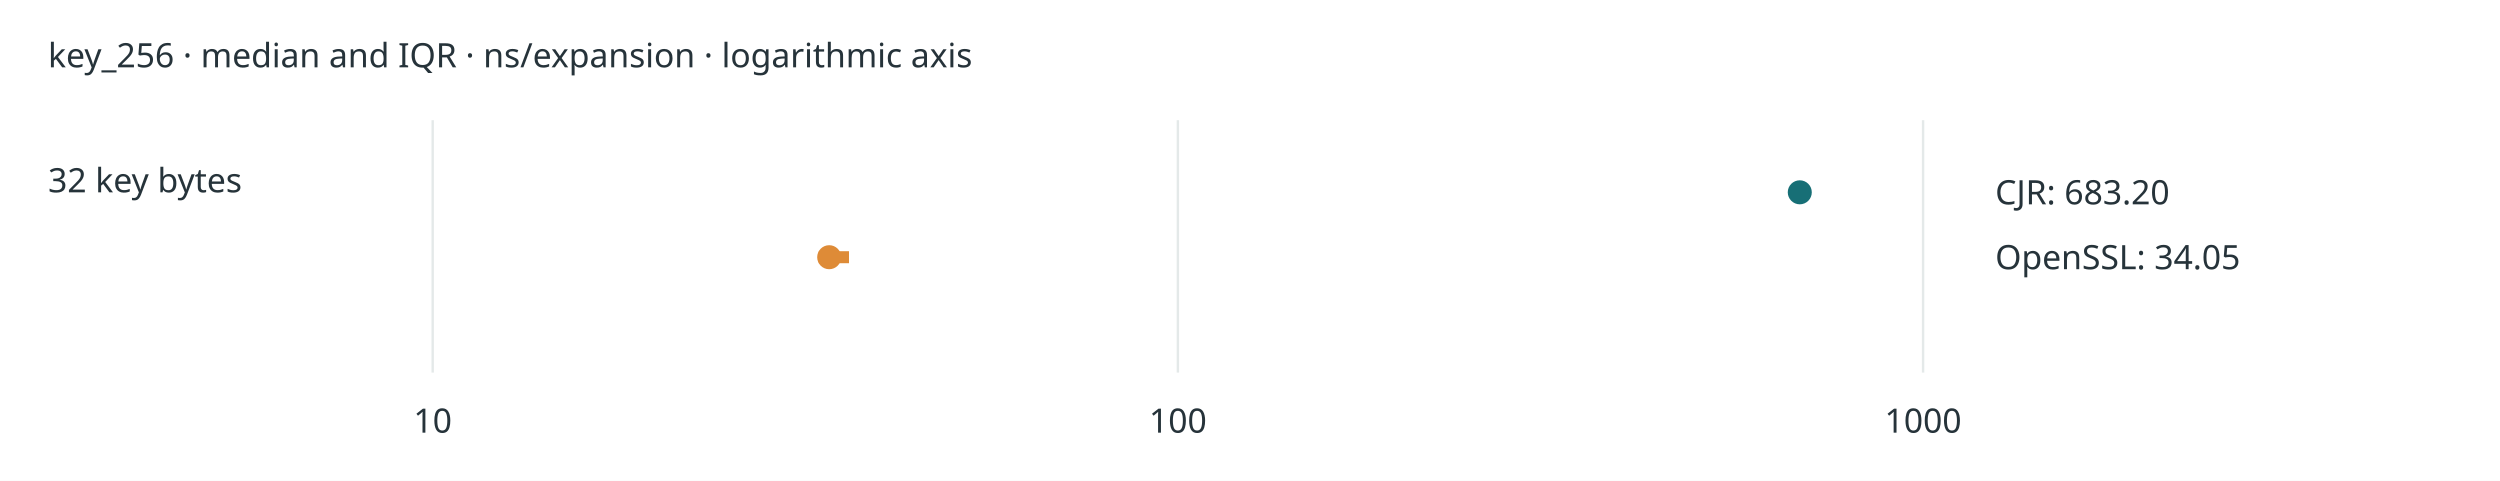
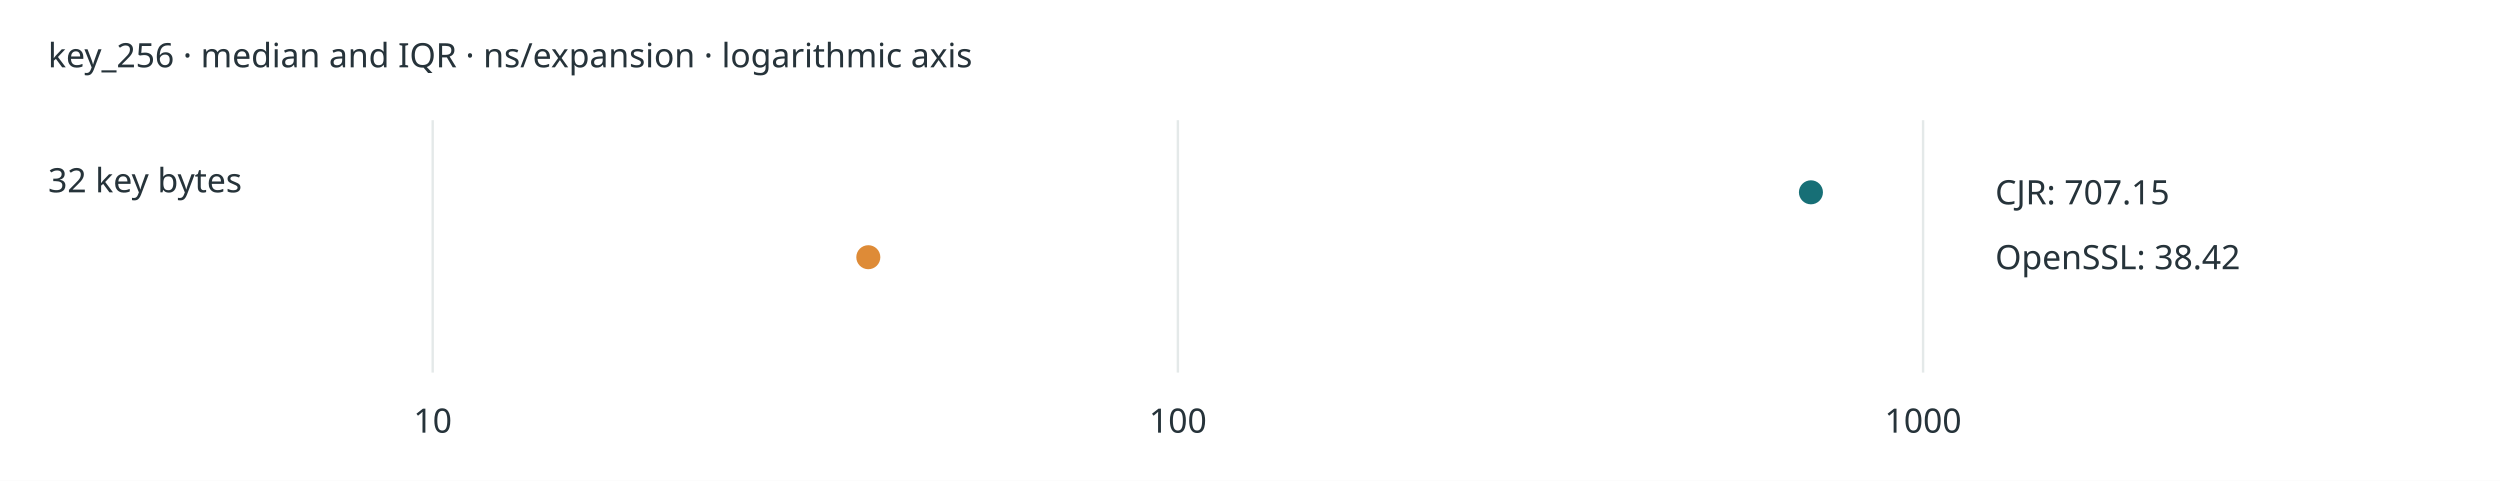
<svg xmlns="http://www.w3.org/2000/svg" viewBox="0 0 1040 200" role="img">
  <rect width="100%" height="100%" fill="white" />
  <style>text{font:14px system-ui;fill:#26333a}</style>
  <text x="20" y="28">key_256 · median and IQR · ns/expansion · logarithmic axis</text>
  <path d="M 180.0 50 V 155" stroke="#e4e9e9" />
  <text x="180.0" y="180" text-anchor="middle">10</text>
  <path d="M 490.0 50 V 155" stroke="#e4e9e9" />
  <text x="490.0" y="180" text-anchor="middle">100</text>
  <path d="M 800.0 50 V 155" stroke="#e4e9e9" />
  <text x="800.0" y="180" text-anchor="middle">1000</text>
  <text x="20" y="80">32 key bytes</text>
-   <path d="M 748.456 80 H 748.98" stroke="#176f76" stroke-width="5" />
-   <circle cx="748.709" cy="80" r="5" fill="#176f76" />
-   <text x="830" y="85">CJR: 683.20</text>
-   <path d="M 340.619 107 H 353.184" stroke="#de8b37" stroke-width="5" />
-   <circle cx="344.945" cy="107" r="5" fill="#de8b37" />
-   <text x="830" y="112">OpenSSL: 34.05</text>
+   <path d="M 751.642 80 H 755.596" stroke="#176f76" stroke-width="5" />
+   <circle cx="753.349" cy="80" r="5" fill="#176f76" />
+   <text x="830" y="85">CJR: 707.15</text>
+   <path d="M 359.083 107 H 361.859" stroke="#de8b37" stroke-width="5" />
+   <circle cx="361.218" cy="107" r="5" fill="#de8b37" />
+   <text x="830" y="112">OpenSSL: 38.42</text>
</svg>
